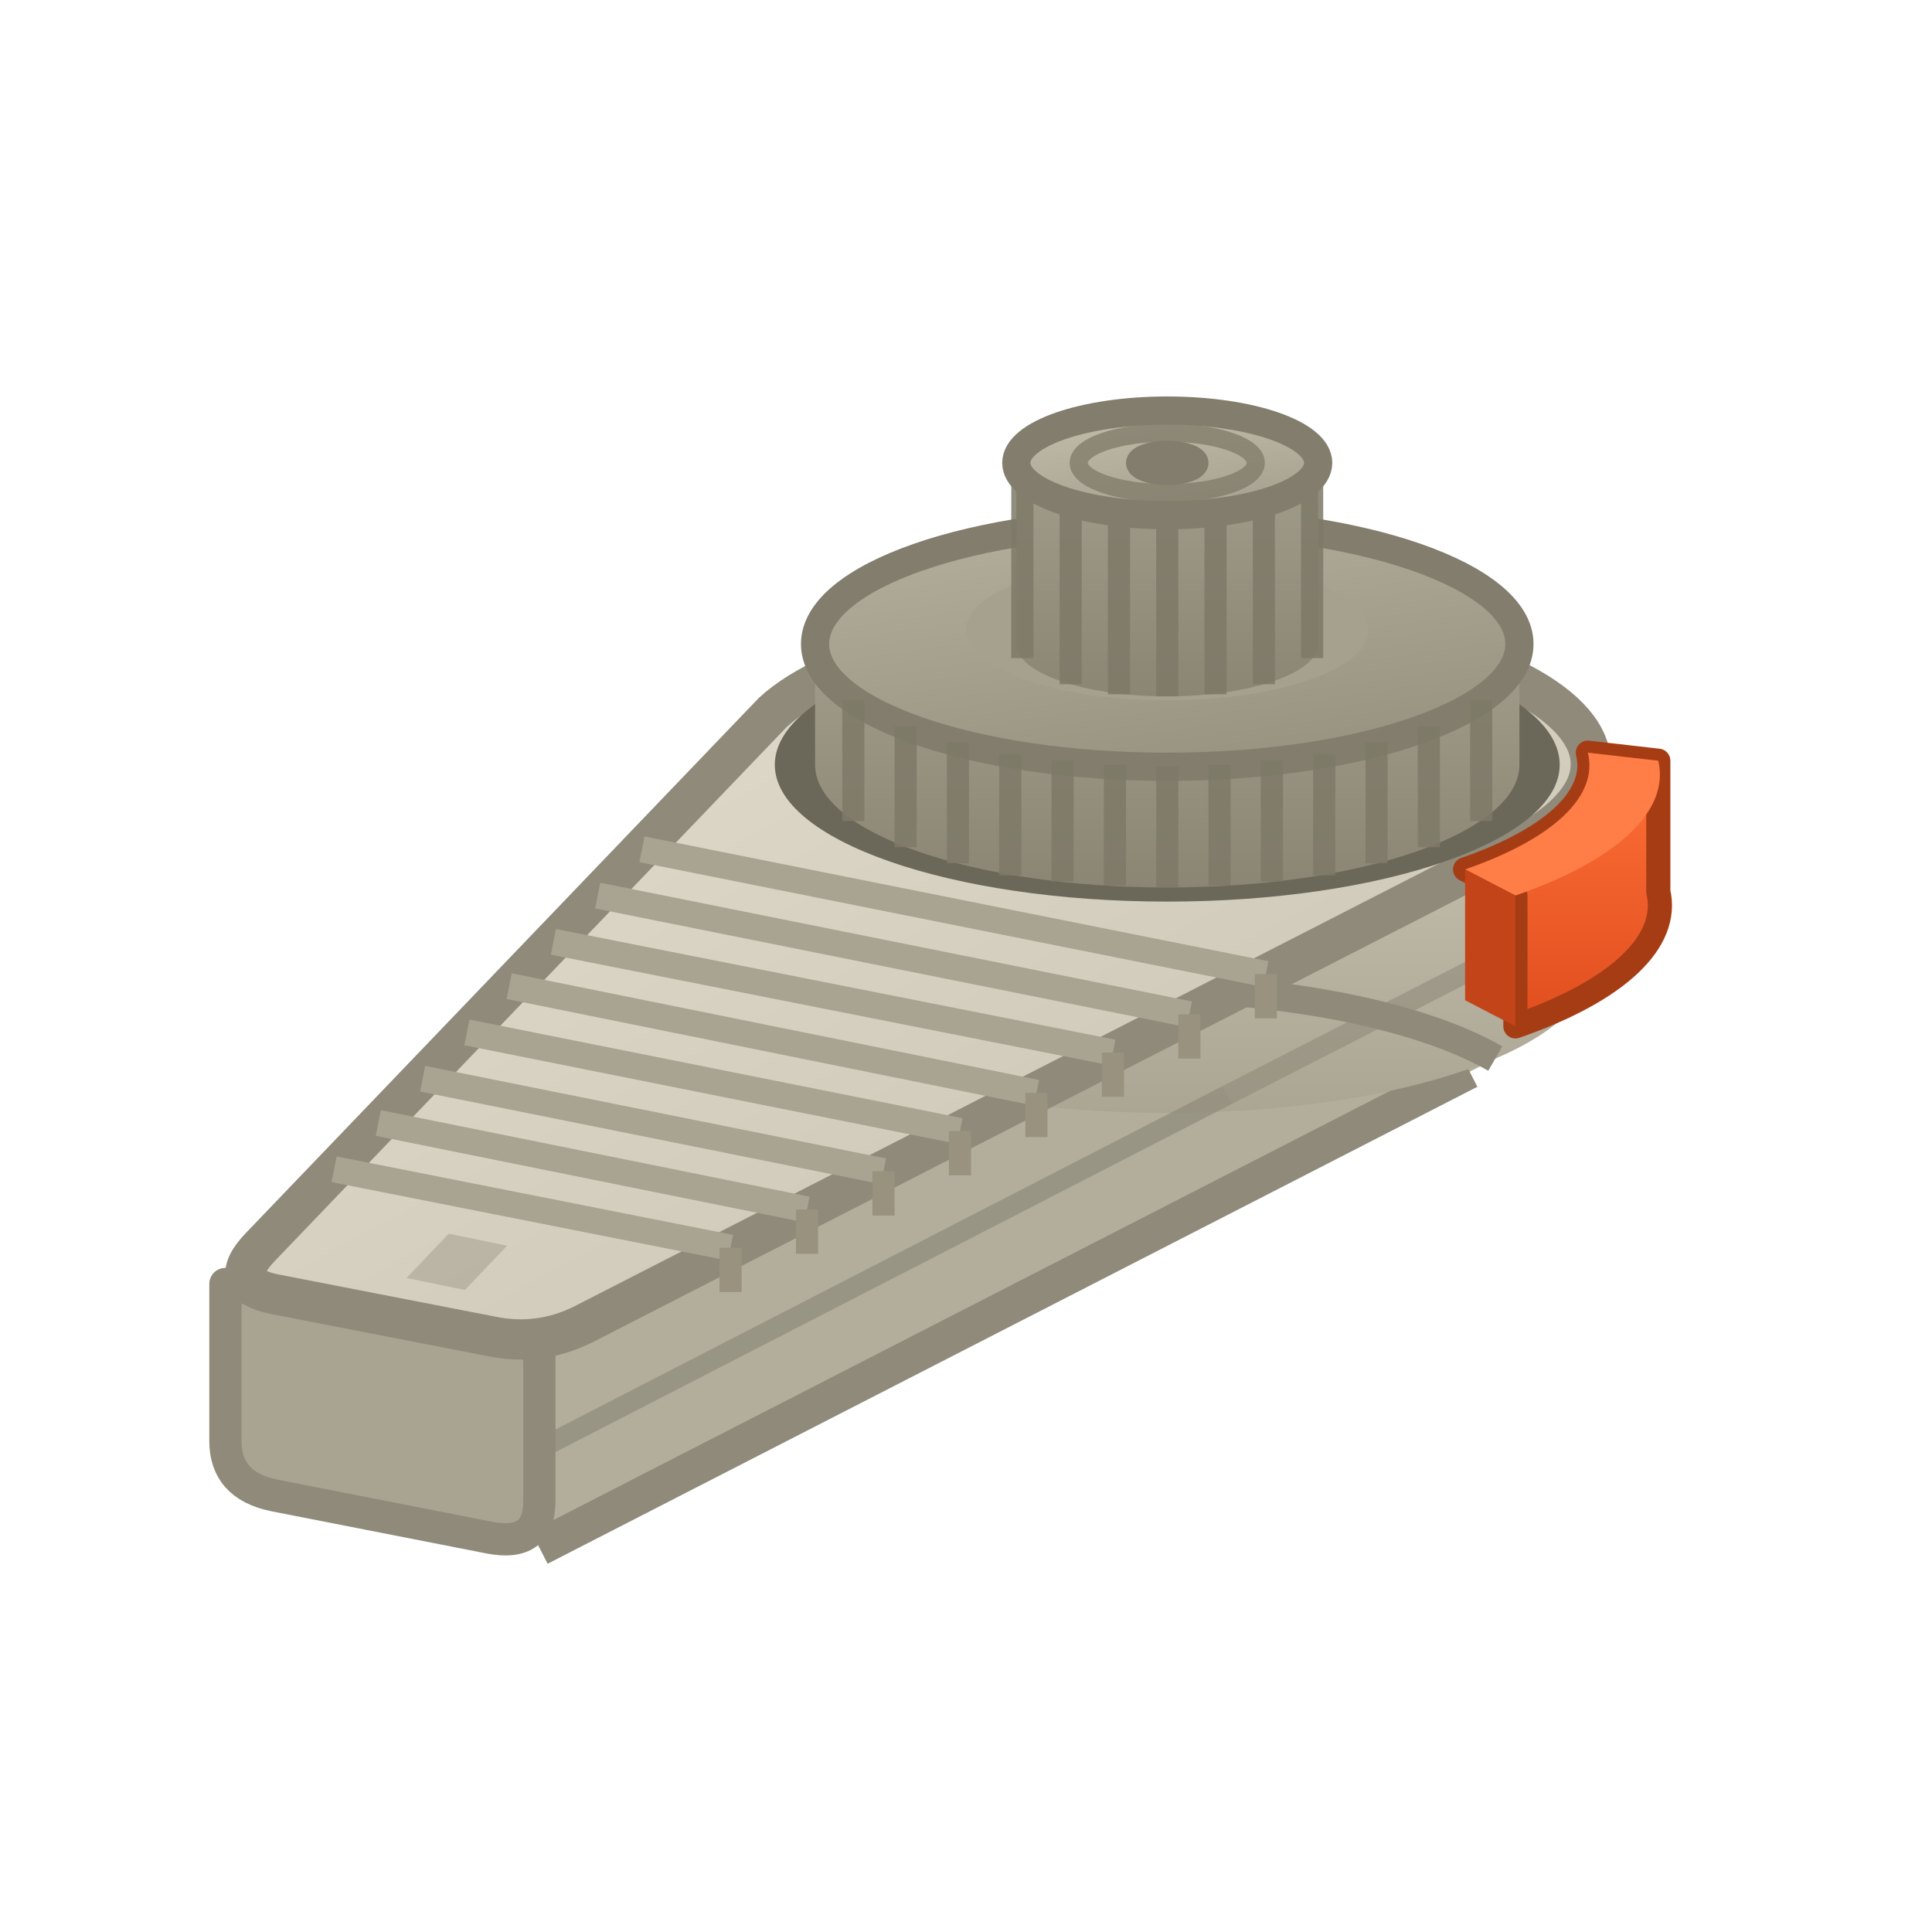
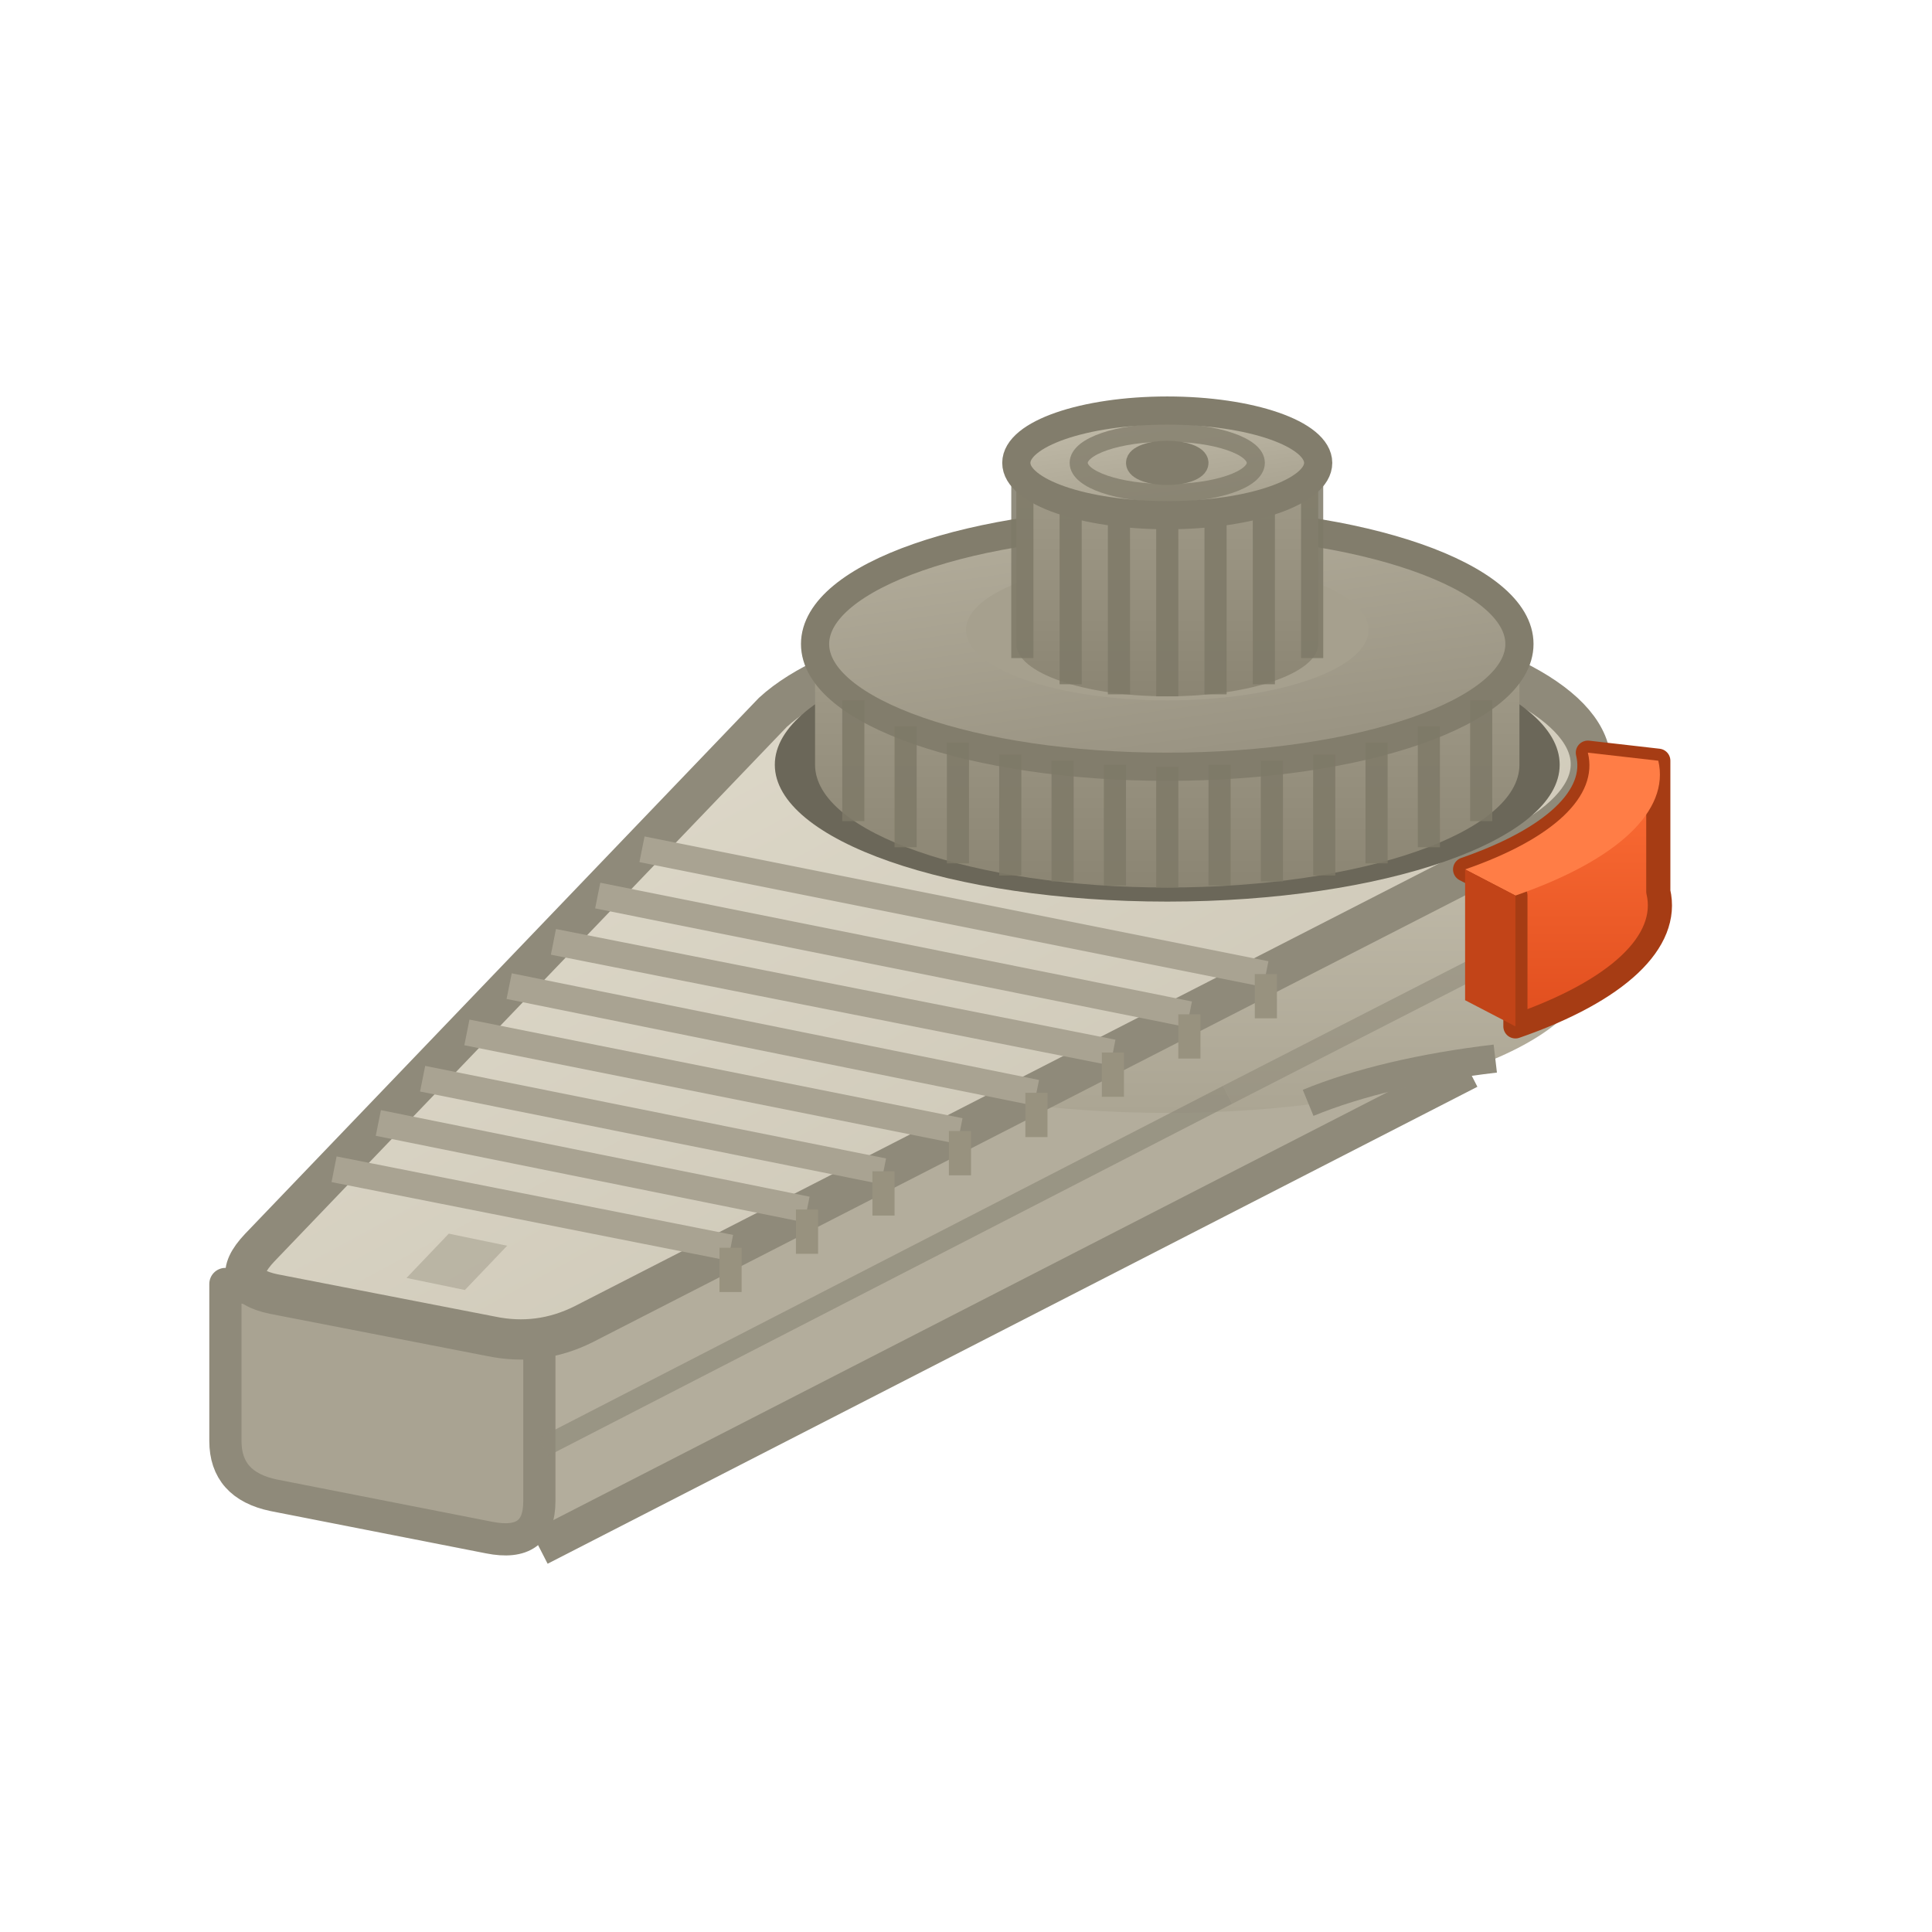
<svg xmlns="http://www.w3.org/2000/svg" viewBox="0 0 96 96" width="96" height="96">
  <defs>
    <linearGradient id="pBody" x1="0" y1="0" x2="1" y2="1">
      <stop offset="0" stop-color="#E4DFD0" />
      <stop offset="1" stop-color="#C6C0AF" />
    </linearGradient>
    <linearGradient id="pWall" x1="0" y1="0" x2="0" y2="1">
      <stop offset="0" stop-color="#C8C2B1" />
      <stop offset="1" stop-color="#ABA593" />
    </linearGradient>
    <linearGradient id="pDial" x1="0" y1="0" x2="0.4" y2="1">
      <stop offset="0" stop-color="#B5AF9D" />
      <stop offset="1" stop-color="#9A9483" />
    </linearGradient>
    <linearGradient id="pDialWall" x1="0" y1="0" x2="0" y2="1">
      <stop offset="0" stop-color="#A29C8A" />
      <stop offset="1" stop-color="#8B8573" />
    </linearGradient>
    <linearGradient id="pCap" x1="0" y1="0" x2="0.4" y2="1">
      <stop offset="0" stop-color="#C4BEAC" />
      <stop offset="1" stop-color="#A8A290" />
    </linearGradient>
    <linearGradient id="pBtn" x1="0" y1="0" x2="0" y2="1">
      <stop offset="0" stop-color="#FF7038" />
      <stop offset="1" stop-color="#E04E1E" />
    </linearGradient>
  </defs>
  <polygon points="26.8,66.9 74.3,42.6 74.3,52.6 26.8,76.9" fill="#B3AD9C" />
  <line x1="26.8" y1="76.9" x2="73" y2="53.2" stroke="#8F8A7A" stroke-width="1.8" />
  <path d="M 11.2,63.8 L 26.8,66.9 L 26.8,74.6 Q 26.8,76.9 24.3,76.4 L 13.6,74.3 Q 11.2,73.8 11.2,71.6 Z" fill="#A9A392" stroke="#8F8A7A" stroke-width="1.6" stroke-linejoin="round" />
  <path d="M 37,38 A 21 7.3 0 0 0 79,38 L 79,48 A 21 7.3 0 0 1 37,48 Z" fill="url(#pWall)" />
-   <path d="M 40,51.8 A 21 7.3 0 0 1 74.3,52.6" fill="none" stroke="#8F8A7A" stroke-width="1.4" />
+   <path d="M 65,54.8 A 21 7.3 0 0 1 74.3,52.6" fill="none" stroke="#8F8A7A" stroke-width="1.4" />
  <path d="M 38.4,35.4 A 21 7.3 0 1 1 74.3,42.6 L 29.0,65.8 Q 26.8,66.9 24.4,66.4 L 13.6,64.3 Q 11.2,63.8 12.9,62.0 Z" fill="url(#pBody)" stroke="#8F8A7A" stroke-width="2" stroke-linejoin="round" />
  <g stroke="#A9A392" stroke-width="1.3">
    <line x1="16.6" y1="58.1" x2="36.3" y2="62.0" />
    <line x1="18.8" y1="55.8" x2="40.1" y2="60.1" />
    <line x1="21.0" y1="53.6" x2="43.9" y2="58.2" />
    <line x1="23.2" y1="51.3" x2="47.7" y2="56.2" />
    <line x1="25.3" y1="49.0" x2="51.5" y2="54.3" />
    <line x1="27.5" y1="46.8" x2="55.3" y2="52.3" />
    <line x1="29.7" y1="44.5" x2="59.1" y2="50.4" />
    <line x1="31.9" y1="42.2" x2="62.9" y2="48.4" />
  </g>
  <g stroke="#98927F" stroke-width="1.1">
    <line x1="36.3" y1="62.0" x2="36.3" y2="64.2" />
    <line x1="40.1" y1="60.1" x2="40.1" y2="62.3" />
    <line x1="43.9" y1="58.2" x2="43.9" y2="60.4" />
    <line x1="47.7" y1="56.2" x2="47.7" y2="58.4" />
    <line x1="51.5" y1="54.3" x2="51.5" y2="56.5" />
    <line x1="55.3" y1="52.3" x2="55.3" y2="54.5" />
    <line x1="59.1" y1="50.4" x2="59.1" y2="52.6" />
    <line x1="62.9" y1="48.4" x2="62.9" y2="50.6" />
  </g>
  <polygon points="20.2,63.5 23.1,64.1 25.2,61.9 22.3,61.3" fill="#A9A392" opacity="0.6" />
  <line x1="27" y1="71.9" x2="61" y2="54.4" stroke="#8F8A7A" stroke-width="1" opacity="0.7" />
  <line x1="61" y1="54.4" x2="73.5" y2="48.0" stroke="#8F8A7A" stroke-width="1" opacity="0.6" />
  <ellipse cx="58" cy="38" rx="19.5" ry="6.8" fill="#6B6759" />
  <path d="M 40.5,32 A 17.5 6.1 0 0 0 75.5,32 L 75.5,38 A 17.5 6.1 0 0 1 40.5,38 Z" fill="url(#pDialWall)" />
  <ellipse cx="58" cy="32" rx="17.5" ry="6.1" fill="url(#pDial)" stroke="#827D6C" stroke-width="1.4" />
  <g stroke="#7E7967" stroke-width="1.1" opacity="0.85">
    <line x1="58" y1="38.1" x2="58" y2="44.1" />
    <line x1="60.6" y1="38.0" x2="60.6" y2="44.0" />
    <line x1="55.4" y1="38.0" x2="55.4" y2="44.0" />
    <line x1="63.2" y1="37.8" x2="63.2" y2="43.8" />
    <line x1="52.8" y1="37.8" x2="52.8" y2="43.8" />
    <line x1="65.8" y1="37.5" x2="65.8" y2="43.5" />
    <line x1="50.2" y1="37.5" x2="50.2" y2="43.5" />
    <line x1="68.4" y1="36.9" x2="68.4" y2="42.9" />
    <line x1="47.6" y1="36.9" x2="47.6" y2="42.9" />
    <line x1="71" y1="36.1" x2="71" y2="42.1" />
    <line x1="45" y1="36.1" x2="45" y2="42.1" />
    <line x1="73.6" y1="34.8" x2="73.6" y2="40.8" />
    <line x1="42.4" y1="34.8" x2="42.4" y2="40.8" />
  </g>
  <ellipse cx="58" cy="31.3" rx="10" ry="3.5" fill="#A6A08E" />
  <path d="M 50.5,23 A 7.5 2.6 0 0 0 65.5,23 L 65.5,32 A 7.5 2.6 0 0 1 50.5,32 Z" fill="url(#pDialWall)" />
  <g stroke="#7E7967" stroke-width="1.1" opacity="0.85">
    <line x1="58" y1="25.6" x2="58" y2="34.6" />
    <line x1="60.4" y1="25.5" x2="60.4" y2="34.5" />
    <line x1="55.6" y1="25.5" x2="55.6" y2="34.5" />
    <line x1="62.8" y1="25.0" x2="62.8" y2="34.0" />
    <line x1="53.2" y1="25.0" x2="53.2" y2="34.0" />
    <line x1="65.2" y1="23.7" x2="65.2" y2="32.7" />
    <line x1="50.8" y1="23.7" x2="50.8" y2="32.7" />
  </g>
  <ellipse cx="58" cy="23" rx="7.5" ry="2.6" fill="url(#pCap)" stroke="#827D6C" stroke-width="1.4" />
  <ellipse cx="58" cy="23" rx="4.4" ry="1.5" fill="none" stroke="#827D6C" stroke-width="0.9" opacity="0.8" />
  <ellipse cx="58" cy="23" rx="1.5" ry="0.55" fill="none" stroke="#827D6C" stroke-width="1.1" />
  <path d="M 78.9,37.4 A 21 7.3 0 0 1 72.8,43.2 L 75.3,44.5 L 75.3,51.0 A 24.5 8.5 0 0 0 82.4,44.3 L 82.4,37.8 Z" fill="url(#pBtn)" stroke="#A63C14" stroke-width="1.2" stroke-linejoin="round" />
  <path d="M 78.9,37.4 A 21 7.3 0 0 1 72.8,43.2 L 75.3,44.5 A 24.5 8.5 0 0 0 82.4,37.8 Z" fill="#FF7D46" />
  <path d="M 72.8,43.2 L 75.3,44.5 L 75.3,51.0 L 72.8,49.7 Z" fill="#C24418" />
</svg>
